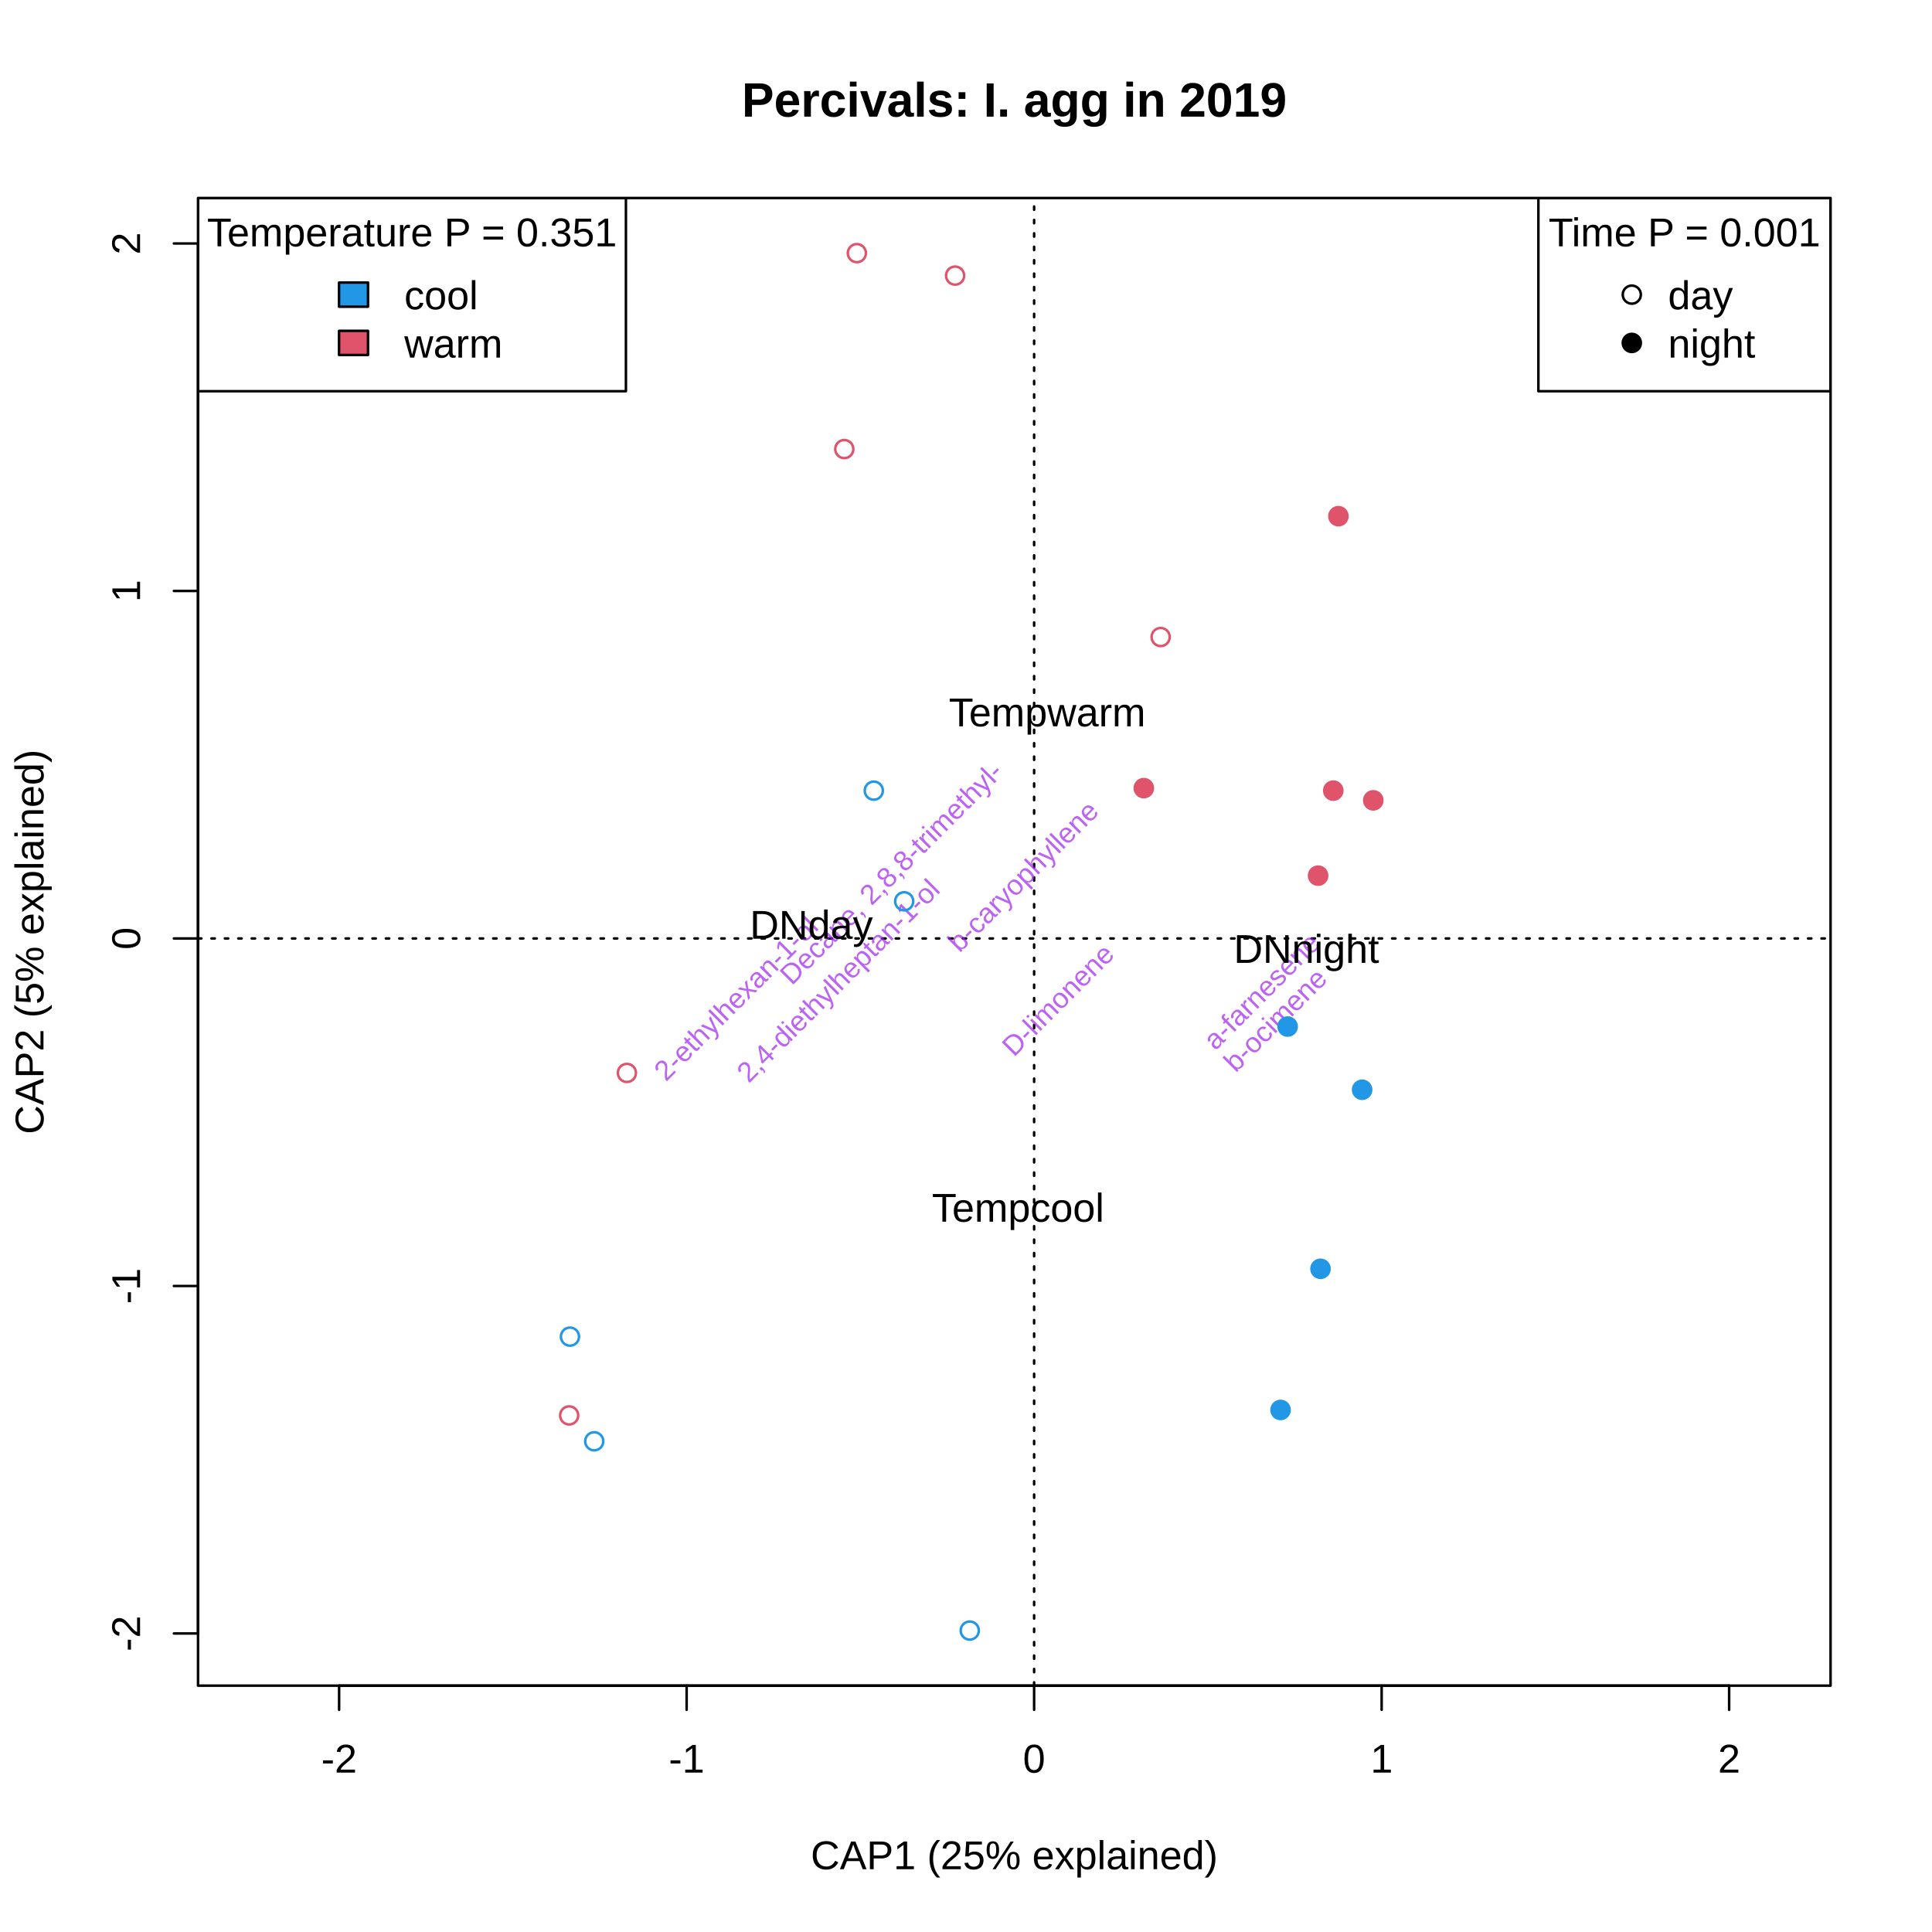
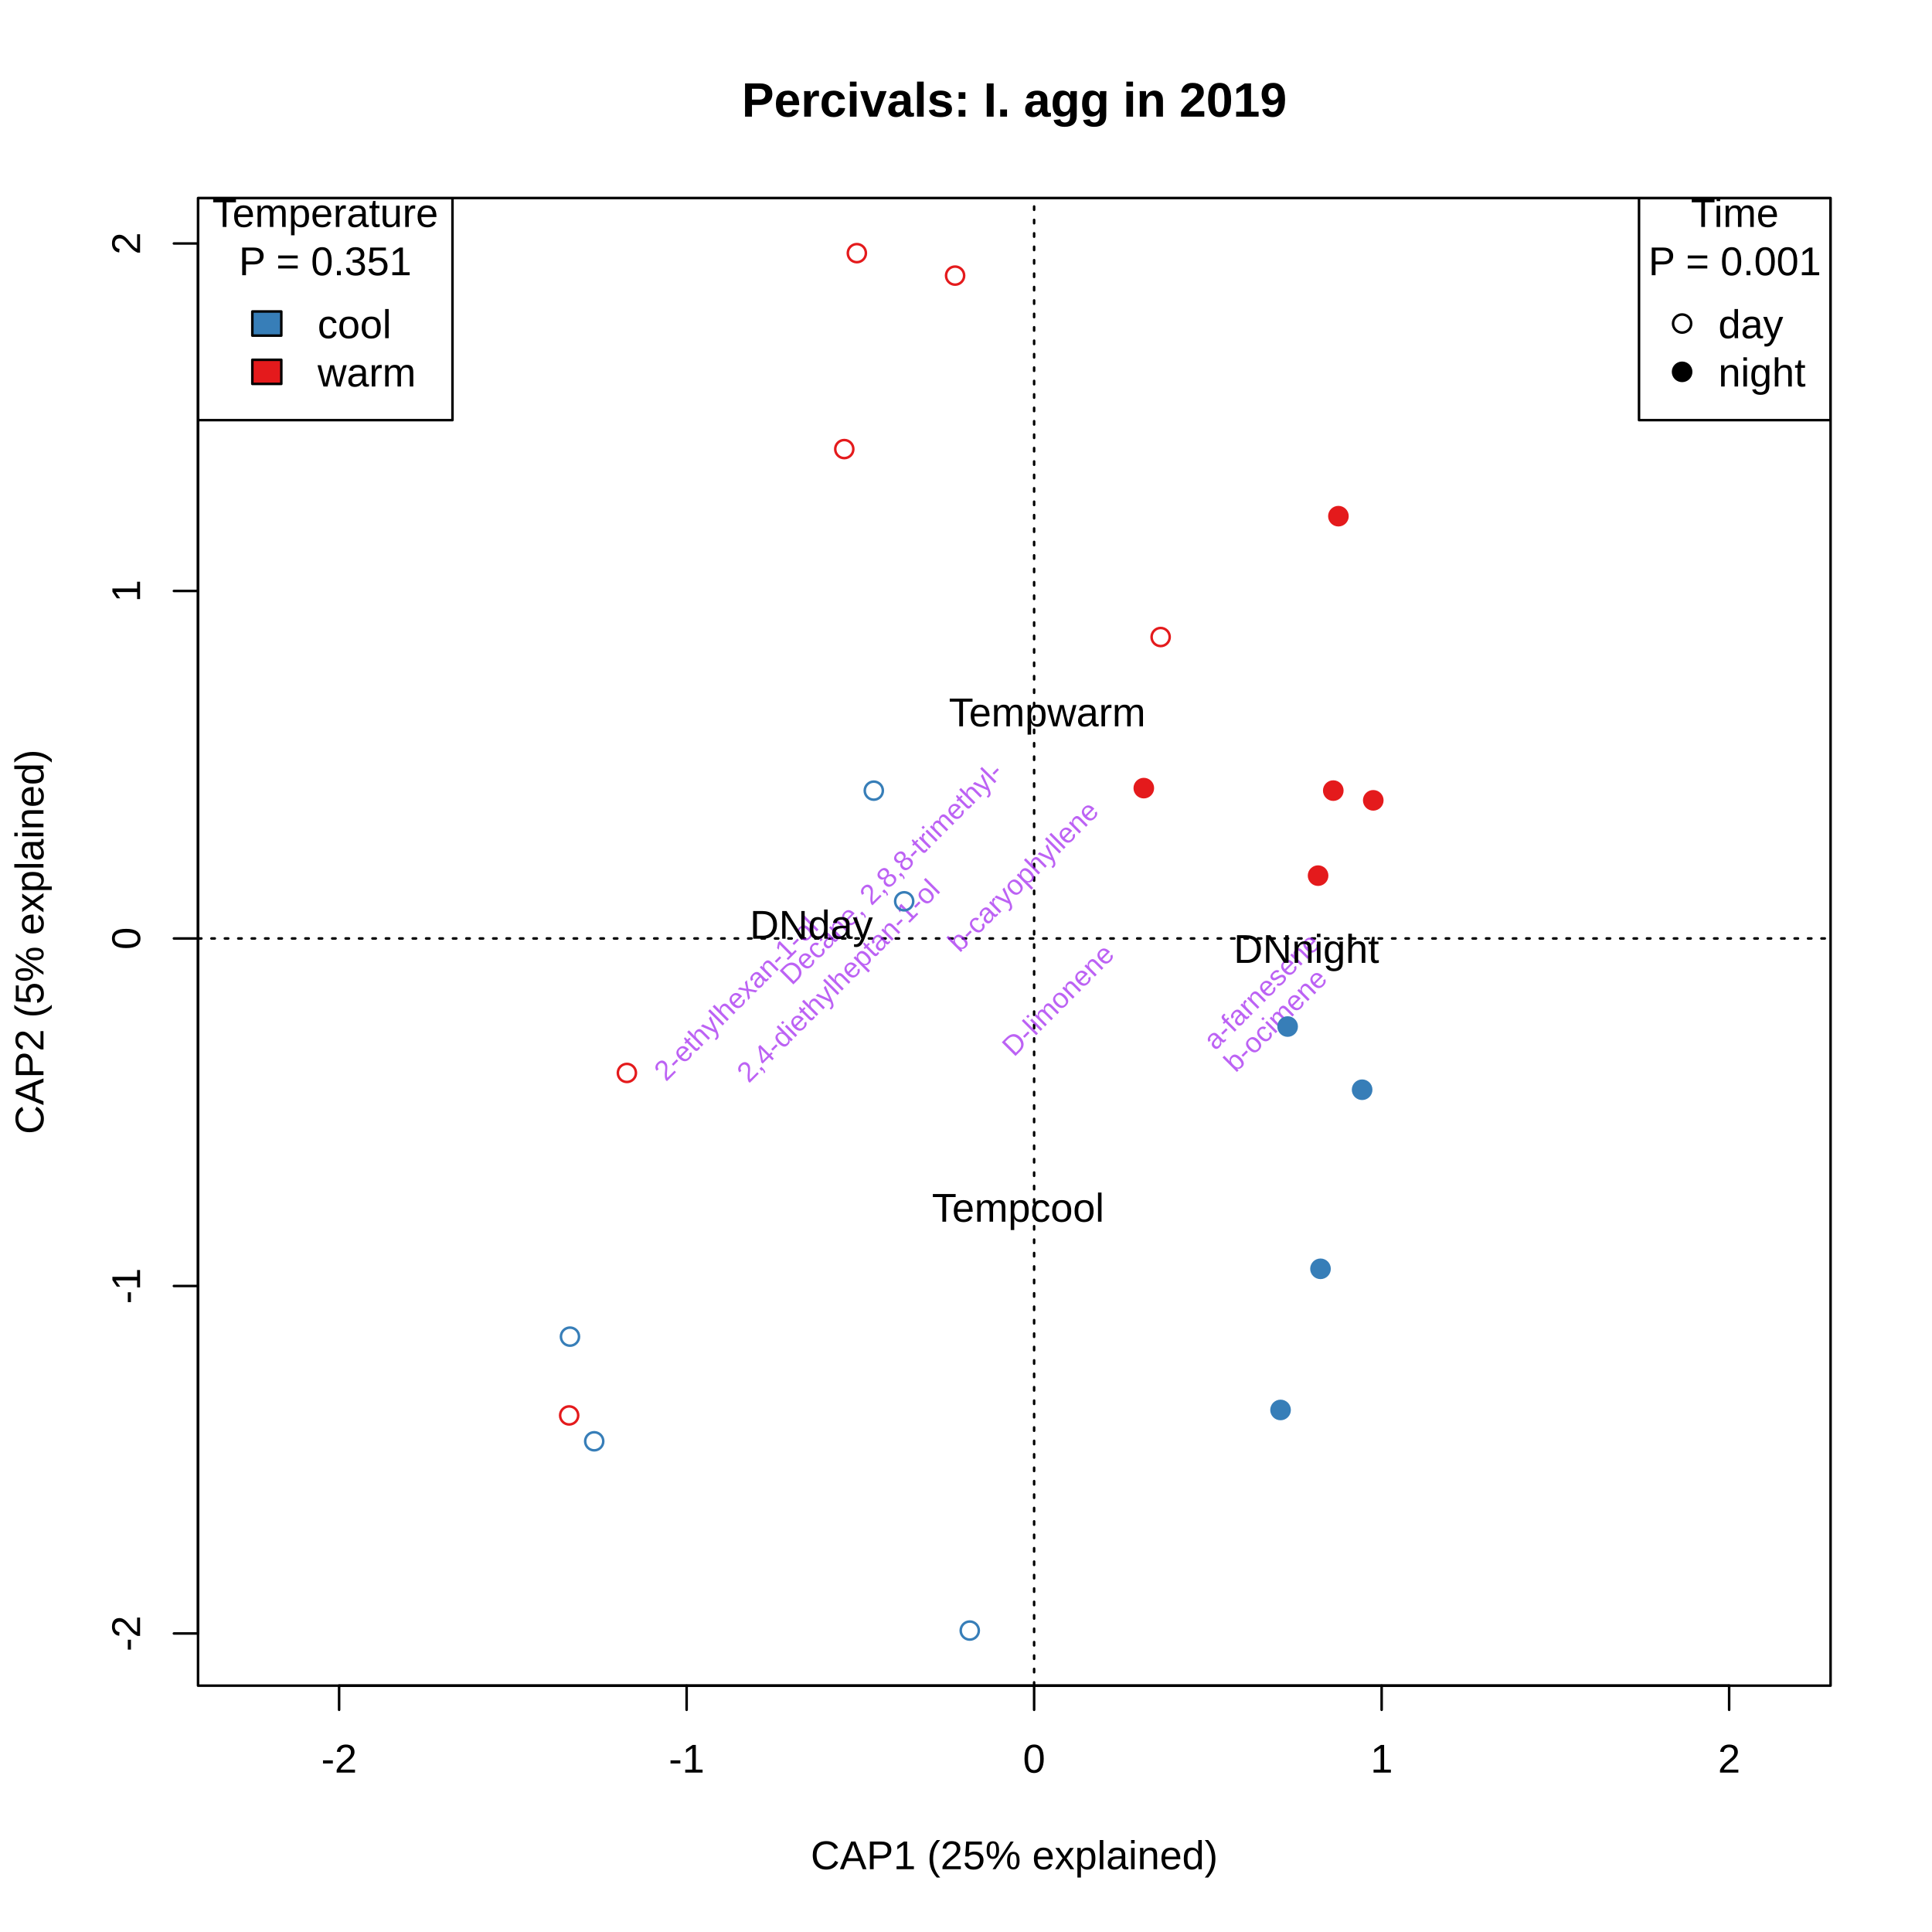
<svg xmlns="http://www.w3.org/2000/svg" class="svglite" width="576.00pt" height="576.00pt" viewBox="0 0 576.00 576.00">
  <defs>
    <style type="text/css">
    .svglite line, .svglite polyline, .svglite polygon, .svglite path, .svglite rect, .svglite circle {
      fill: none;
      stroke: #000000;
      stroke-linecap: round;
      stroke-linejoin: round;
      stroke-miterlimit: 10.00;
    }
    .svglite text {
      white-space: pre;
    }
  </style>
  </defs>
  <rect width="100%" height="100%" style="stroke: none; fill: #FFFFFF;" />
  <defs>
    <clipPath id="cpMC4wMHw1NzYuMDB8MC4wMHw1NzYuMDA=">
      <rect x="0.00" y="0.00" width="576.00" height="576.00" />
    </clipPath>
  </defs>
  <g clip-path="url(#cpMC4wMHw1NzYuMDB8MC4wMHw1NzYuMDA=)">
</g>
  <defs>
    <clipPath id="cpNTkuMDR8NTQ1Ljc2fDU5LjA0fDUwMi41Ng==">
      <rect x="59.04" y="59.04" width="486.72" height="443.52" />
    </clipPath>
  </defs>
  <g clip-path="url(#cpNTkuMDR8NTQ1Ljc2fDU5LjA0fDUwMi41Ng==)">
</g>
  <g clip-path="url(#cpMC4wMHw1NzYuMDB8MC4wMHw1NzYuMDA=)">
    <line x1="101.10" y1="502.56" x2="515.52" y2="502.56" style="stroke-width: 0.75;" />
    <line x1="101.10" y1="502.56" x2="101.10" y2="509.76" style="stroke-width: 0.75;" />
    <line x1="204.71" y1="502.56" x2="204.71" y2="509.76" style="stroke-width: 0.75;" />
    <line x1="308.31" y1="502.56" x2="308.31" y2="509.76" style="stroke-width: 0.75;" />
    <line x1="411.92" y1="502.56" x2="411.92" y2="509.76" style="stroke-width: 0.75;" />
    <line x1="515.52" y1="502.56" x2="515.52" y2="509.76" style="stroke-width: 0.75;" />
    <text x="101.10" y="528.48" text-anchor="middle" style="font-size: 12.00px; font-family: &quot;Arial&quot;;">-2</text>
    <text x="204.71" y="528.48" text-anchor="middle" style="font-size: 12.00px; font-family: &quot;Arial&quot;;">-1</text>
    <text x="308.31" y="528.48" text-anchor="middle" style="font-size: 12.00px; font-family: &quot;Arial&quot;;">0</text>
    <text x="411.92" y="528.48" text-anchor="middle" style="font-size: 12.00px; font-family: &quot;Arial&quot;;">1</text>
    <text x="515.52" y="528.48" text-anchor="middle" style="font-size: 12.00px; font-family: &quot;Arial&quot;;">2</text>
    <line x1="59.04" y1="487.00" x2="59.04" y2="72.59" style="stroke-width: 0.75;" />
    <line x1="59.04" y1="487.00" x2="51.84" y2="487.00" style="stroke-width: 0.75;" />
    <line x1="59.04" y1="383.40" x2="51.84" y2="383.40" style="stroke-width: 0.75;" />
    <line x1="59.04" y1="279.79" x2="51.84" y2="279.79" style="stroke-width: 0.75;" />
    <line x1="59.04" y1="176.19" x2="51.84" y2="176.19" style="stroke-width: 0.75;" />
    <line x1="59.04" y1="72.59" x2="51.84" y2="72.59" style="stroke-width: 0.75;" />
    <text transform="translate(41.76,487.00) rotate(-90)" text-anchor="middle" style="font-size: 12.00px; font-family: &quot;Arial&quot;;">-2</text>
    <text transform="translate(41.76,383.40) rotate(-90)" text-anchor="middle" style="font-size: 12.00px; font-family: &quot;Arial&quot;;">-1</text>
    <text transform="translate(41.76,279.79) rotate(-90)" text-anchor="middle" style="font-size: 12.00px; font-family: &quot;Arial&quot;;">0</text>
    <text transform="translate(41.76,176.19) rotate(-90)" text-anchor="middle" style="font-size: 12.00px; font-family: &quot;Arial&quot;;">1</text>
    <text transform="translate(41.76,72.59) rotate(-90)" text-anchor="middle" style="font-size: 12.00px; font-family: &quot;Arial&quot;;">2</text>
    <polygon points="59.04,502.56 545.76,502.56 545.76,59.04 59.04,59.04 " style="stroke-width: 0.75;" />
    <text x="302.40" y="557.28" text-anchor="middle" style="font-size: 12.00px; font-family: &quot;Arial&quot;;">CAP1 (25% explained)</text>
    <text transform="translate(12.96,280.80) rotate(-90)" text-anchor="middle" style="font-size: 12.00px; font-family: &quot;Arial&quot;;">CAP2 (5% explained)</text>
  </g>
  <g clip-path="url(#cpNTkuMDR8NTQ1Ljc2fDU5LjA0fDUwMi41Ng==)">
    <line x1="59.04" y1="279.79" x2="545.76" y2="279.79" style="stroke-width: 0.75; stroke-dasharray: 1.00,3.00;" />
    <line x1="308.31" y1="502.56" x2="308.31" y2="59.04" style="stroke-width: 0.75; stroke-dasharray: 1.00,3.00;" />
  </g>
  <g clip-path="url(#cpMC4wMHw1NzYuMDB8MC4wMHw1NzYuMDA=)">
    <text x="302.40" y="34.77" text-anchor="middle" style="font-size: 14.40px; font-weight: bold; font-family: &quot;Arial&quot;;">Percivals: I. agg in 2019</text>
  </g>
  <g clip-path="url(#cpNTkuMDR8NTQ1Ljc2fDU5LjA0fDUwMi41Ng==)">
-     <rect x="59.04" y="59.04" width="127.57" height="57.60" style="stroke-width: 0.75;" />
-     <rect x="101.08" y="84.24" width="8.64" height="7.20" style="stroke-width: 0.75; fill: #2297E6;" />
-     <rect x="101.08" y="98.64" width="8.64" height="7.20" style="stroke-width: 0.75; fill: #DF536B;" />
-     <text x="122.83" y="73.44" text-anchor="middle" style="font-size: 12.00px; font-family: &quot;Arial&quot;;">Temperature P = 0.351</text>
-     <text x="120.52" y="92.21" style="font-size: 12.00px; font-family: &quot;Arial&quot;;">cool</text>
-     <text x="120.52" y="106.61" style="font-size: 12.00px; font-family: &quot;Arial&quot;;">warm</text>
-     <rect x="458.65" y="59.04" width="87.11" height="57.60" style="stroke-width: 0.75;" />
-     <circle cx="486.50" cy="87.84" r="2.70" style="stroke-width: 0.75;" />
-     <circle cx="486.50" cy="102.24" r="2.70" style="stroke-width: 0.75; fill: #000000;" />
-     <text x="502.21" y="73.44" text-anchor="middle" style="font-size: 12.00px; font-family: &quot;Arial&quot;;">Time P = 0.001</text>
-     <text x="497.30" y="92.21" style="font-size: 12.00px; font-family: &quot;Arial&quot;;">day</text>
-     <text x="497.30" y="106.61" style="font-size: 12.00px; font-family: &quot;Arial&quot;;">night</text>
+     <rect x="59.04" y="59.04" width="75.86" height="66.22" style="stroke-width: 0.75;" />
+     <rect x="75.23" y="92.86" width="8.64" height="7.20" style="stroke-width: 0.75; fill: #377EB8;" />
+     <rect x="75.23" y="107.26" width="8.64" height="7.20" style="stroke-width: 0.75; fill: #E41A1C;" />
+     <text x="96.97" y="67.66" text-anchor="middle" style="font-size: 12.00px; font-family: &quot;Arial&quot;;">Temperature </text>
+     <text x="96.97" y="82.06" text-anchor="middle" style="font-size: 12.00px; font-family: &quot;Arial&quot;;">P = 0.351</text>
+     <text x="94.67" y="100.83" style="font-size: 12.00px; font-family: &quot;Arial&quot;;">cool</text>
+     <text x="94.67" y="115.23" style="font-size: 12.00px; font-family: &quot;Arial&quot;;">warm</text>
+     <rect x="488.65" y="59.04" width="57.11" height="66.22" style="stroke-width: 0.75;" />
+     <circle cx="501.50" cy="96.46" r="2.70" style="stroke-width: 0.75;" />
+     <circle cx="501.50" cy="110.86" r="2.70" style="stroke-width: 0.75; fill: #000000;" />
+     <text x="517.21" y="67.66" text-anchor="middle" style="font-size: 12.00px; font-family: &quot;Arial&quot;;">Time </text>
+     <text x="517.21" y="82.06" text-anchor="middle" style="font-size: 12.00px; font-family: &quot;Arial&quot;;">P = 0.001</text>
+     <text x="512.30" y="100.83" style="font-size: 12.00px; font-family: &quot;Arial&quot;;">day</text>
+     <text x="512.30" y="115.23" style="font-size: 12.00px; font-family: &quot;Arial&quot;;">night</text>
    <text transform="translate(378.17,297.54) rotate(-45)" text-anchor="middle" style="font-size: 8.40px;fill: #A020F0; fill-opacity: 0.70; font-family: &quot;Arial&quot;;">a-farnesene</text>
    <text transform="translate(332.82,295.20) rotate(-45)" text-anchor="middle" style="font-size: 8.40px;fill: none; font-family: &quot;Arial&quot;;">b-myrcene</text>
    <text transform="translate(382.25,306.12) rotate(-45)" text-anchor="middle" style="font-size: 8.40px;fill: #A020F0; fill-opacity: 0.70; font-family: &quot;Arial&quot;;">b-ocimene</text>
    <text transform="translate(311.33,284.02) rotate(-45)" text-anchor="middle" style="font-size: 8.40px;fill: none; font-family: &quot;Arial&quot;;">.gamma.-Terpinene</text>
    <text transform="translate(334.32,272.93) rotate(-45)" text-anchor="middle" style="font-size: 8.40px;fill: none; font-family: &quot;Arial&quot;;">a-pinene</text>
    <text transform="translate(326.66,283.41) rotate(-45)" text-anchor="middle" style="font-size: 8.40px;fill: none; font-family: &quot;Arial&quot;;">bergamotene</text>
    <text transform="translate(312.62,286.93) rotate(-45)" text-anchor="middle" style="font-size: 8.40px;fill: none; font-family: &quot;Arial&quot;;">(E)-4-oxohex-2-enal  </text>
    <text transform="translate(309.95,281.43) rotate(-45)" text-anchor="middle" style="font-size: 8.40px;fill: none; font-family: &quot;Arial&quot;;">(E)-4,8-Dimethylnona-1,3,7-triene</text>
    <text transform="translate(304.41,264.77) rotate(-45)" text-anchor="middle" style="font-size: 8.40px;fill: none; font-family: &quot;Arial&quot;;">1-Decanol, 2-hexyl-</text>
    <text transform="translate(251.94,294.39) rotate(-45)" text-anchor="middle" style="font-size: 8.40px;fill: #A020F0; fill-opacity: 0.70; font-family: &quot;Arial&quot;;">2,4-diethylheptan-1-ol</text>
    <text transform="translate(309.95,281.43) rotate(-45)" text-anchor="middle" style="font-size: 8.40px;fill: none; font-family: &quot;Arial&quot;;">1-Hexadecanol, 2-methyl-</text>
    <text transform="translate(304.24,274.71) rotate(-45)" text-anchor="middle" style="font-size: 8.40px;fill: none; font-family: &quot;Arial&quot;;">1-Hexanol, 3-methyl-</text>
    <text transform="translate(309.95,281.43) rotate(-45)" text-anchor="middle" style="font-size: 8.40px;fill: none; font-family: &quot;Arial&quot;;">pentan-1-ol  </text>
    <text transform="translate(309.95,281.43) rotate(-45)" text-anchor="middle" style="font-size: 8.40px;fill: none; font-family: &quot;Arial&quot;;">1-Pentanol, 4-methyl-</text>
    <text transform="translate(313.60,284.43) rotate(-45)" text-anchor="middle" style="font-size: 8.40px;fill: none; font-family: &quot;Arial&quot;;">p-mentha-1,3,8-triene</text>
    <text transform="translate(320.56,288.55) rotate(-45)" text-anchor="middle" style="font-size: 8.40px;fill: none; font-family: &quot;Arial&quot;;">1,4-Cyclohexadiene, 3-ethenyl-1,2-dimethyl-</text>
    <text transform="translate(308.08,278.66) rotate(-45)" text-anchor="middle" style="font-size: 8.40px;fill: none; font-family: &quot;Arial&quot;;">(1Z,4Z,7Z)-1,5,9,9-tetramethylcycloundeca-1,4,7-triene</text>
    <text transform="translate(309.95,281.43) rotate(-45)" text-anchor="middle" style="font-size: 8.40px;fill: none; font-family: &quot;Arial&quot;;">1H-Pyrrole-2,5-dione</text>
    <text transform="translate(309.95,281.43) rotate(-45)" text-anchor="middle" style="font-size: 8.40px;fill: none; font-family: &quot;Arial&quot;;">2-Cyclopenten-1-one</text>
    <text transform="translate(308.80,295.70) rotate(-45)" text-anchor="middle" style="font-size: 8.40px;fill: none; font-family: &quot;Arial&quot;;">2-Decenal, (E)-</text>
    <text transform="translate(221.48,299.70) rotate(-45)" text-anchor="middle" style="font-size: 8.40px;fill: #A020F0; fill-opacity: 0.70; font-family: &quot;Arial&quot;;">2-ethylhexan-1-ol  </text>
    <text transform="translate(301.51,279.67) rotate(-45)" text-anchor="middle" style="font-size: 8.40px;fill: none; font-family: &quot;Arial&quot;;">(E)-hex-2-enal  </text>
    <text transform="translate(310.17,281.66) rotate(-45)" text-anchor="middle" style="font-size: 8.40px;fill: none; font-family: &quot;Arial&quot;;">2-Pentenal, (E)-</text>
    <text transform="translate(300.57,277.48) rotate(-45)" text-anchor="middle" style="font-size: 8.40px;fill: none; font-family: &quot;Arial&quot;;">2-Undecene, 3-methyl-, (Z)-</text>
    <text transform="translate(312.67,278.57) rotate(-45)" text-anchor="middle" style="font-size: 8.40px;fill: none; font-family: &quot;Arial&quot;;">(4E,6Z)-alloocimene</text>
    <text transform="translate(307.77,285.47) rotate(-45)" text-anchor="middle" style="font-size: 8.40px;fill: none; font-family: &quot;Arial&quot;;">(2E)-2,7-dimethylocta-2,6-dien-1-ol  </text>
    <text transform="translate(306.72,297.49) rotate(-45)" text-anchor="middle" style="font-size: 8.40px;fill: none; font-family: &quot;Arial&quot;;">(E)-hex-3-en-1-ol</text>
    <text transform="translate(309.30,292.75) rotate(-45)" text-anchor="middle" style="font-size: 8.40px;fill: none; font-family: &quot;Arial&quot;;">[(E)-hex-3-enyl] acetate</text>
    <text transform="translate(317.09,279.09) rotate(-45)" text-anchor="middle" style="font-size: 8.40px;fill: none; font-family: &quot;Arial&quot;;">pseudoionone</text>
    <text transform="translate(311.67,281.41) rotate(-45)" text-anchor="middle" style="font-size: 8.40px;fill: none; font-family: &quot;Arial&quot;;">4-Cyanocyclohexene</text>
    <text transform="translate(310.17,281.66) rotate(-45)" text-anchor="middle" style="font-size: 8.40px;fill: none; font-family: &quot;Arial&quot;;">(Z)-hex-4-en-1-ol</text>
    <text transform="translate(309.95,281.43) rotate(-45)" text-anchor="middle" style="font-size: 8.40px;fill: none; font-family: &quot;Arial&quot;;">5-Methyl-4,5-dihydroisoxazole-5-carboxylic acid, methyl ester</text>
    <text transform="translate(310.52,282.00) rotate(-45)" text-anchor="middle" style="font-size: 8.40px;fill: none; font-family: &quot;Arial&quot;;">Benzenecarbothioic acid</text>
    <text transform="translate(309.95,281.43) rotate(-45)" text-anchor="middle" style="font-size: 8.40px;fill: none; font-family: &quot;Arial&quot;;">methyl benzoate</text>
    <text transform="translate(309.95,281.43) rotate(-45)" text-anchor="middle" style="font-size: 8.40px;fill: none; font-family: &quot;Arial&quot;;">b-pinene</text>
    <text transform="translate(307.73,276.75) rotate(-45)" text-anchor="middle" style="font-size: 8.40px;fill: none; font-family: &quot;Arial&quot;;">4-caranol</text>
    <text transform="translate(314.44,281.49) rotate(-45)" text-anchor="middle" style="font-size: 8.40px;fill: none; font-family: &quot;Arial&quot;;">Bicyclo[7.2.0]undec-4-ene, 4,11,11-trimethyl-8-methylene-</text>
    <text transform="translate(310.83,283.10) rotate(-45)" text-anchor="middle" style="font-size: 8.40px;fill: none; font-family: &quot;Arial&quot;;">Butanamide, 3-methyl-</text>
    <text transform="translate(308.47,284.17) rotate(-45)" text-anchor="middle" style="font-size: 8.40px;fill: none; font-family: &quot;Arial&quot;;">[(Z)-hex-3-enyl] butanoate</text>
    <text transform="translate(308.73,279.14) rotate(-45)" text-anchor="middle" style="font-size: 8.40px;fill: none; font-family: &quot;Arial&quot;;">Butanoic acid, methyl ester</text>
    <text transform="translate(309.95,281.43) rotate(-45)" text-anchor="middle" style="font-size: 8.40px;fill: none; font-family: &quot;Arial&quot;;">Carbonic acid, hexadecyl prop-1-en-2-yl ester</text>
    <text transform="translate(309.95,281.43) rotate(-45)" text-anchor="middle" style="font-size: 8.40px;fill: none; font-family: &quot;Arial&quot;;">Carbonic acid, nonyl prop-1-en-2-yl ester</text>
    <text transform="translate(313.39,278.89) rotate(-45)" text-anchor="middle" style="font-size: 8.40px;fill: none; font-family: &quot;Arial&quot;;">carveol</text>
    <text transform="translate(307.03,263.26) rotate(-45)" text-anchor="middle" style="font-size: 8.40px;fill: #A020F0; fill-opacity: 0.70; font-family: &quot;Arial&quot;;">b-caryophyllene</text>
    <text transform="translate(316.96,264.10) rotate(-45)" text-anchor="middle" style="font-size: 8.40px;fill: none; font-family: &quot;Arial&quot;;">cis-a-bergamotene</text>
    <text transform="translate(309.95,281.43) rotate(-45)" text-anchor="middle" style="font-size: 8.40px;fill: none; font-family: &quot;Arial&quot;;">[(Z)-hex-3-enyl] 2-methylpropanoate  </text>
    <text transform="translate(309.95,281.43) rotate(-45)" text-anchor="middle" style="font-size: 8.40px;fill: none; font-family: &quot;Arial&quot;;">[(Z)-hex-3-enyl] 2-methylbutanoate</text>
    <text transform="translate(311.66,285.18) rotate(-45)" text-anchor="middle" style="font-size: 8.40px;fill: none; font-family: &quot;Arial&quot;;">a-copaene</text>
    <text transform="translate(309.95,281.43) rotate(-45)" text-anchor="middle" style="font-size: 8.40px;fill: none; font-family: &quot;Arial&quot;;">Cyclopropane, nonyl-</text>
    <text transform="translate(317.46,300.13) rotate(-45)" text-anchor="middle" style="font-size: 8.40px;fill: #A020F0; fill-opacity: 0.70; font-family: &quot;Arial&quot;;">D-limonene</text>
    <text transform="translate(267.74,262.29) rotate(-45)" text-anchor="middle" style="font-size: 8.40px;fill: #A020F0; fill-opacity: 0.70; font-family: &quot;Arial&quot;;">Decane, 2,8,8-trimethyl-</text>
    <text transform="translate(311.14,291.87) rotate(-45)" text-anchor="middle" style="font-size: 8.40px;fill: none; font-family: &quot;Arial&quot;;">Decanoic acid, silver(1+) salt</text>
    <text transform="translate(292.26,285.12) rotate(-45)" text-anchor="middle" style="font-size: 8.40px;fill: none; font-family: &quot;Arial&quot;;">Disulfide, di-tert-dodecyl</text>
    <text transform="translate(309.95,281.43) rotate(-45)" text-anchor="middle" style="font-size: 8.40px;fill: none; font-family: &quot;Arial&quot;;">Eicosyl octyl ether</text>
    <text transform="translate(309.95,281.43) rotate(-45)" text-anchor="middle" style="font-size: 8.40px;fill: none; font-family: &quot;Arial&quot;;">Ethanone, 1-(1,2,2,3-tetramethylcyclopentyl)-, (1R-cis)-</text>
    <text transform="translate(280.94,287.03) rotate(-45)" text-anchor="middle" style="font-size: 8.40px;fill: none; font-family: &quot;Arial&quot;;">Formic acid, octyl ester</text>
    <text transform="translate(309.95,281.43) rotate(-45)" text-anchor="middle" style="font-size: 8.40px;fill: none; font-family: &quot;Arial&quot;;">Hexyl chloroformate</text>
    <text transform="translate(304.86,290.88) rotate(-45)" text-anchor="middle" style="font-size: 8.40px;fill: none; font-family: &quot;Arial&quot;;">Hexyl octyl ether</text>
    <text transform="translate(309.52,290.54) rotate(-45)" text-anchor="middle" style="font-size: 8.40px;fill: none; font-family: &quot;Arial&quot;;">a-terpineol</text>
    <text transform="translate(320.10,288.31) rotate(-45)" text-anchor="middle" style="font-size: 8.40px;fill: none; font-family: &quot;Arial&quot;;">linalool</text>
    <text transform="translate(309.95,281.43) rotate(-45)" text-anchor="middle" style="font-size: 8.40px;fill: none; font-family: &quot;Arial&quot;;">Methyl tiglate</text>
    <text transform="translate(309.95,281.43) rotate(-45)" text-anchor="middle" style="font-size: 8.40px;fill: none; font-family: &quot;Arial&quot;;">o-Xylene</text>
    <text transform="translate(297.49,291.24) rotate(-45)" text-anchor="middle" style="font-size: 8.40px;fill: none; font-family: &quot;Arial&quot;;">2,4,6-trimethyloctane  </text>
    <text transform="translate(309.95,281.43) rotate(-45)" text-anchor="middle" style="font-size: 8.40px;fill: none; font-family: &quot;Arial&quot;;">Oxalic acid, 2-ethylhexyl hexyl ester</text>
    <text transform="translate(309.95,281.43) rotate(-45)" text-anchor="middle" style="font-size: 8.40px;fill: none; font-family: &quot;Arial&quot;;">Pentafluoropropionic acid, dodecyl ester</text>
    <text transform="translate(306.10,281.90) rotate(-45)" text-anchor="middle" style="font-size: 8.40px;fill: none; font-family: &quot;Arial&quot;;">petasitene</text>
    <text transform="translate(297.62,277.43) rotate(-45)" text-anchor="middle" style="font-size: 8.40px;fill: none; font-family: &quot;Arial&quot;;">Tetradecane, 5-methyl-</text>
    <text transform="translate(316.44,293.64) rotate(-45)" text-anchor="middle" style="font-size: 8.40px;fill: none; font-family: &quot;Arial&quot;;">trans-a-bergamotene</text>
    <text transform="translate(324.12,298.04) rotate(-45)" text-anchor="middle" style="font-size: 8.40px;fill: none; font-family: &quot;Arial&quot;;">b-ocimene.1</text>
    <text transform="translate(297.87,286.74) rotate(-45)" text-anchor="middle" style="font-size: 8.40px;fill: none; font-family: &quot;Arial&quot;;">Tridecane, 4-methyl-</text>
    <text transform="translate(311.98,280.20) rotate(-45)" text-anchor="middle" style="font-size: 8.40px;fill: none; font-family: &quot;Arial&quot;;">Undecanal</text>
    <text transform="translate(289.23,284.78) rotate(-45)" text-anchor="middle" style="font-size: 8.40px;fill: none; font-family: &quot;Arial&quot;;">Undecane, 4,4-dimethyl-</text>
    <text transform="translate(311.03,283.56) rotate(-45)" text-anchor="middle" style="font-size: 8.40px;fill: none; font-family: &quot;Arial&quot;;">a-copaene.1</text>
    <text transform="translate(309.95,281.43) rotate(-45)" text-anchor="middle" style="font-size: 8.40px;fill: none; font-family: &quot;Arial&quot;;">(1R,5R)-1-Isopropyl-8-methyl-4-methylenespiro[4.5]dec-7-ene</text>
    <text transform="translate(309.95,281.43) rotate(-45)" text-anchor="middle" style="font-size: 8.40px;fill: none; font-family: &quot;Arial&quot;;">Benzyl nitrile</text>
    <text transform="translate(308.52,278.75) rotate(-45)" text-anchor="middle" style="font-size: 8.40px;fill: none; font-family: &quot;Arial&quot;;">3-methylbutanal oxime</text>
    <text transform="translate(310.17,281.66) rotate(-45)" text-anchor="middle" style="font-size: 8.40px;fill: none; font-family: &quot;Arial&quot;;">3-Hexen-1-ol, (Z)-</text>
-     <circle cx="260.51" cy="235.72" r="2.70" style="stroke-width: 0.75; stroke: #2297E6;" />
-     <circle cx="406.10" cy="324.89" r="2.70" style="stroke-width: 0.75; stroke: #2297E6; fill: #2297E6;" />
-     <circle cx="346.03" cy="189.92" r="2.70" style="stroke-width: 0.75; stroke: #DF536B;" />
-     <circle cx="397.50" cy="235.71" r="2.70" style="stroke-width: 0.75; stroke: #DF536B; fill: #DF536B;" />
-     <circle cx="284.75" cy="82.17" r="2.70" style="stroke-width: 0.75; stroke: #DF536B;" />
-     <circle cx="409.42" cy="238.61" r="2.70" style="stroke-width: 0.75; stroke: #DF536B; fill: #DF536B;" />
-     <circle cx="251.71" cy="133.89" r="2.70" style="stroke-width: 0.75; stroke: #DF536B;" />
-     <circle cx="392.97" cy="261.06" r="2.70" style="stroke-width: 0.75; stroke: #DF536B; fill: #DF536B;" />
-     <circle cx="269.57" cy="268.71" r="2.70" style="stroke-width: 0.75; stroke: #2297E6;" />
-     <circle cx="393.69" cy="378.28" r="2.70" style="stroke-width: 0.75; stroke: #2297E6; fill: #2297E6;" />
-     <circle cx="255.46" cy="75.47" r="2.70" style="stroke-width: 0.75; stroke: #DF536B;" />
-     <circle cx="399.03" cy="153.89" r="2.70" style="stroke-width: 0.75; stroke: #DF536B; fill: #DF536B;" />
-     <circle cx="169.69" cy="421.99" r="2.70" style="stroke-width: 0.75; stroke: #DF536B;" />
-     <circle cx="186.90" cy="319.88" r="2.70" style="stroke-width: 0.75; stroke: #DF536B;" />
-     <circle cx="341.01" cy="234.97" r="2.70" style="stroke-width: 0.75; stroke: #DF536B; fill: #DF536B;" />
-     <circle cx="177.16" cy="429.70" r="2.70" style="stroke-width: 0.75; stroke: #2297E6;" />
-     <circle cx="381.78" cy="420.36" r="2.70" style="stroke-width: 0.75; stroke: #2297E6; fill: #2297E6;" />
-     <circle cx="169.93" cy="398.50" r="2.70" style="stroke-width: 0.75; stroke: #2297E6;" />
-     <circle cx="383.89" cy="306.05" r="2.70" style="stroke-width: 0.75; stroke: #2297E6; fill: #2297E6;" />
-     <circle cx="289.12" cy="486.13" r="2.70" style="stroke-width: 0.75; stroke: #2297E6;" />
+     <circle cx="260.51" cy="235.72" r="2.70" style="stroke-width: 0.75; stroke: #377EB8;" />
+     <circle cx="406.10" cy="324.89" r="2.70" style="stroke-width: 0.75; stroke: #377EB8; fill: #377EB8;" />
+     <circle cx="346.03" cy="189.92" r="2.70" style="stroke-width: 0.75; stroke: #E41A1C;" />
+     <circle cx="397.50" cy="235.71" r="2.70" style="stroke-width: 0.75; stroke: #E41A1C; fill: #E41A1C;" />
+     <circle cx="284.75" cy="82.17" r="2.70" style="stroke-width: 0.75; stroke: #E41A1C;" />
+     <circle cx="409.42" cy="238.61" r="2.70" style="stroke-width: 0.75; stroke: #E41A1C; fill: #E41A1C;" />
+     <circle cx="251.71" cy="133.89" r="2.70" style="stroke-width: 0.75; stroke: #E41A1C;" />
+     <circle cx="392.97" cy="261.06" r="2.70" style="stroke-width: 0.75; stroke: #E41A1C; fill: #E41A1C;" />
+     <circle cx="269.57" cy="268.71" r="2.70" style="stroke-width: 0.75; stroke: #377EB8;" />
+     <circle cx="393.69" cy="378.28" r="2.70" style="stroke-width: 0.75; stroke: #377EB8; fill: #377EB8;" />
+     <circle cx="255.46" cy="75.47" r="2.70" style="stroke-width: 0.75; stroke: #E41A1C;" />
+     <circle cx="399.03" cy="153.89" r="2.70" style="stroke-width: 0.75; stroke: #E41A1C; fill: #E41A1C;" />
+     <circle cx="169.69" cy="421.99" r="2.70" style="stroke-width: 0.75; stroke: #E41A1C;" />
+     <circle cx="186.90" cy="319.88" r="2.70" style="stroke-width: 0.75; stroke: #E41A1C;" />
+     <circle cx="341.01" cy="234.97" r="2.70" style="stroke-width: 0.75; stroke: #E41A1C; fill: #E41A1C;" />
+     <circle cx="177.16" cy="429.70" r="2.70" style="stroke-width: 0.75; stroke: #377EB8;" />
+     <circle cx="381.78" cy="420.36" r="2.70" style="stroke-width: 0.75; stroke: #377EB8; fill: #377EB8;" />
+     <circle cx="169.93" cy="398.50" r="2.70" style="stroke-width: 0.75; stroke: #377EB8;" />
+     <circle cx="383.89" cy="306.05" r="2.70" style="stroke-width: 0.75; stroke: #377EB8; fill: #377EB8;" />
+     <circle cx="289.12" cy="486.13" r="2.70" style="stroke-width: 0.75; stroke: #377EB8;" />
    <text x="241.89" y="279.86" text-anchor="middle" style="font-size: 12.00px; font-family: &quot;Arial&quot;;">DNday</text>
    <text x="389.49" y="287.07" text-anchor="middle" style="font-size: 12.00px; font-family: &quot;Arial&quot;;">DNnight</text>
    <text x="303.53" y="364.24" text-anchor="middle" style="font-size: 12.00px; font-family: &quot;Arial&quot;;">Tempcool</text>
    <text x="312.22" y="216.54" text-anchor="middle" style="font-size: 12.00px; font-family: &quot;Arial&quot;;">Tempwarm</text>
  </g>
</svg>
